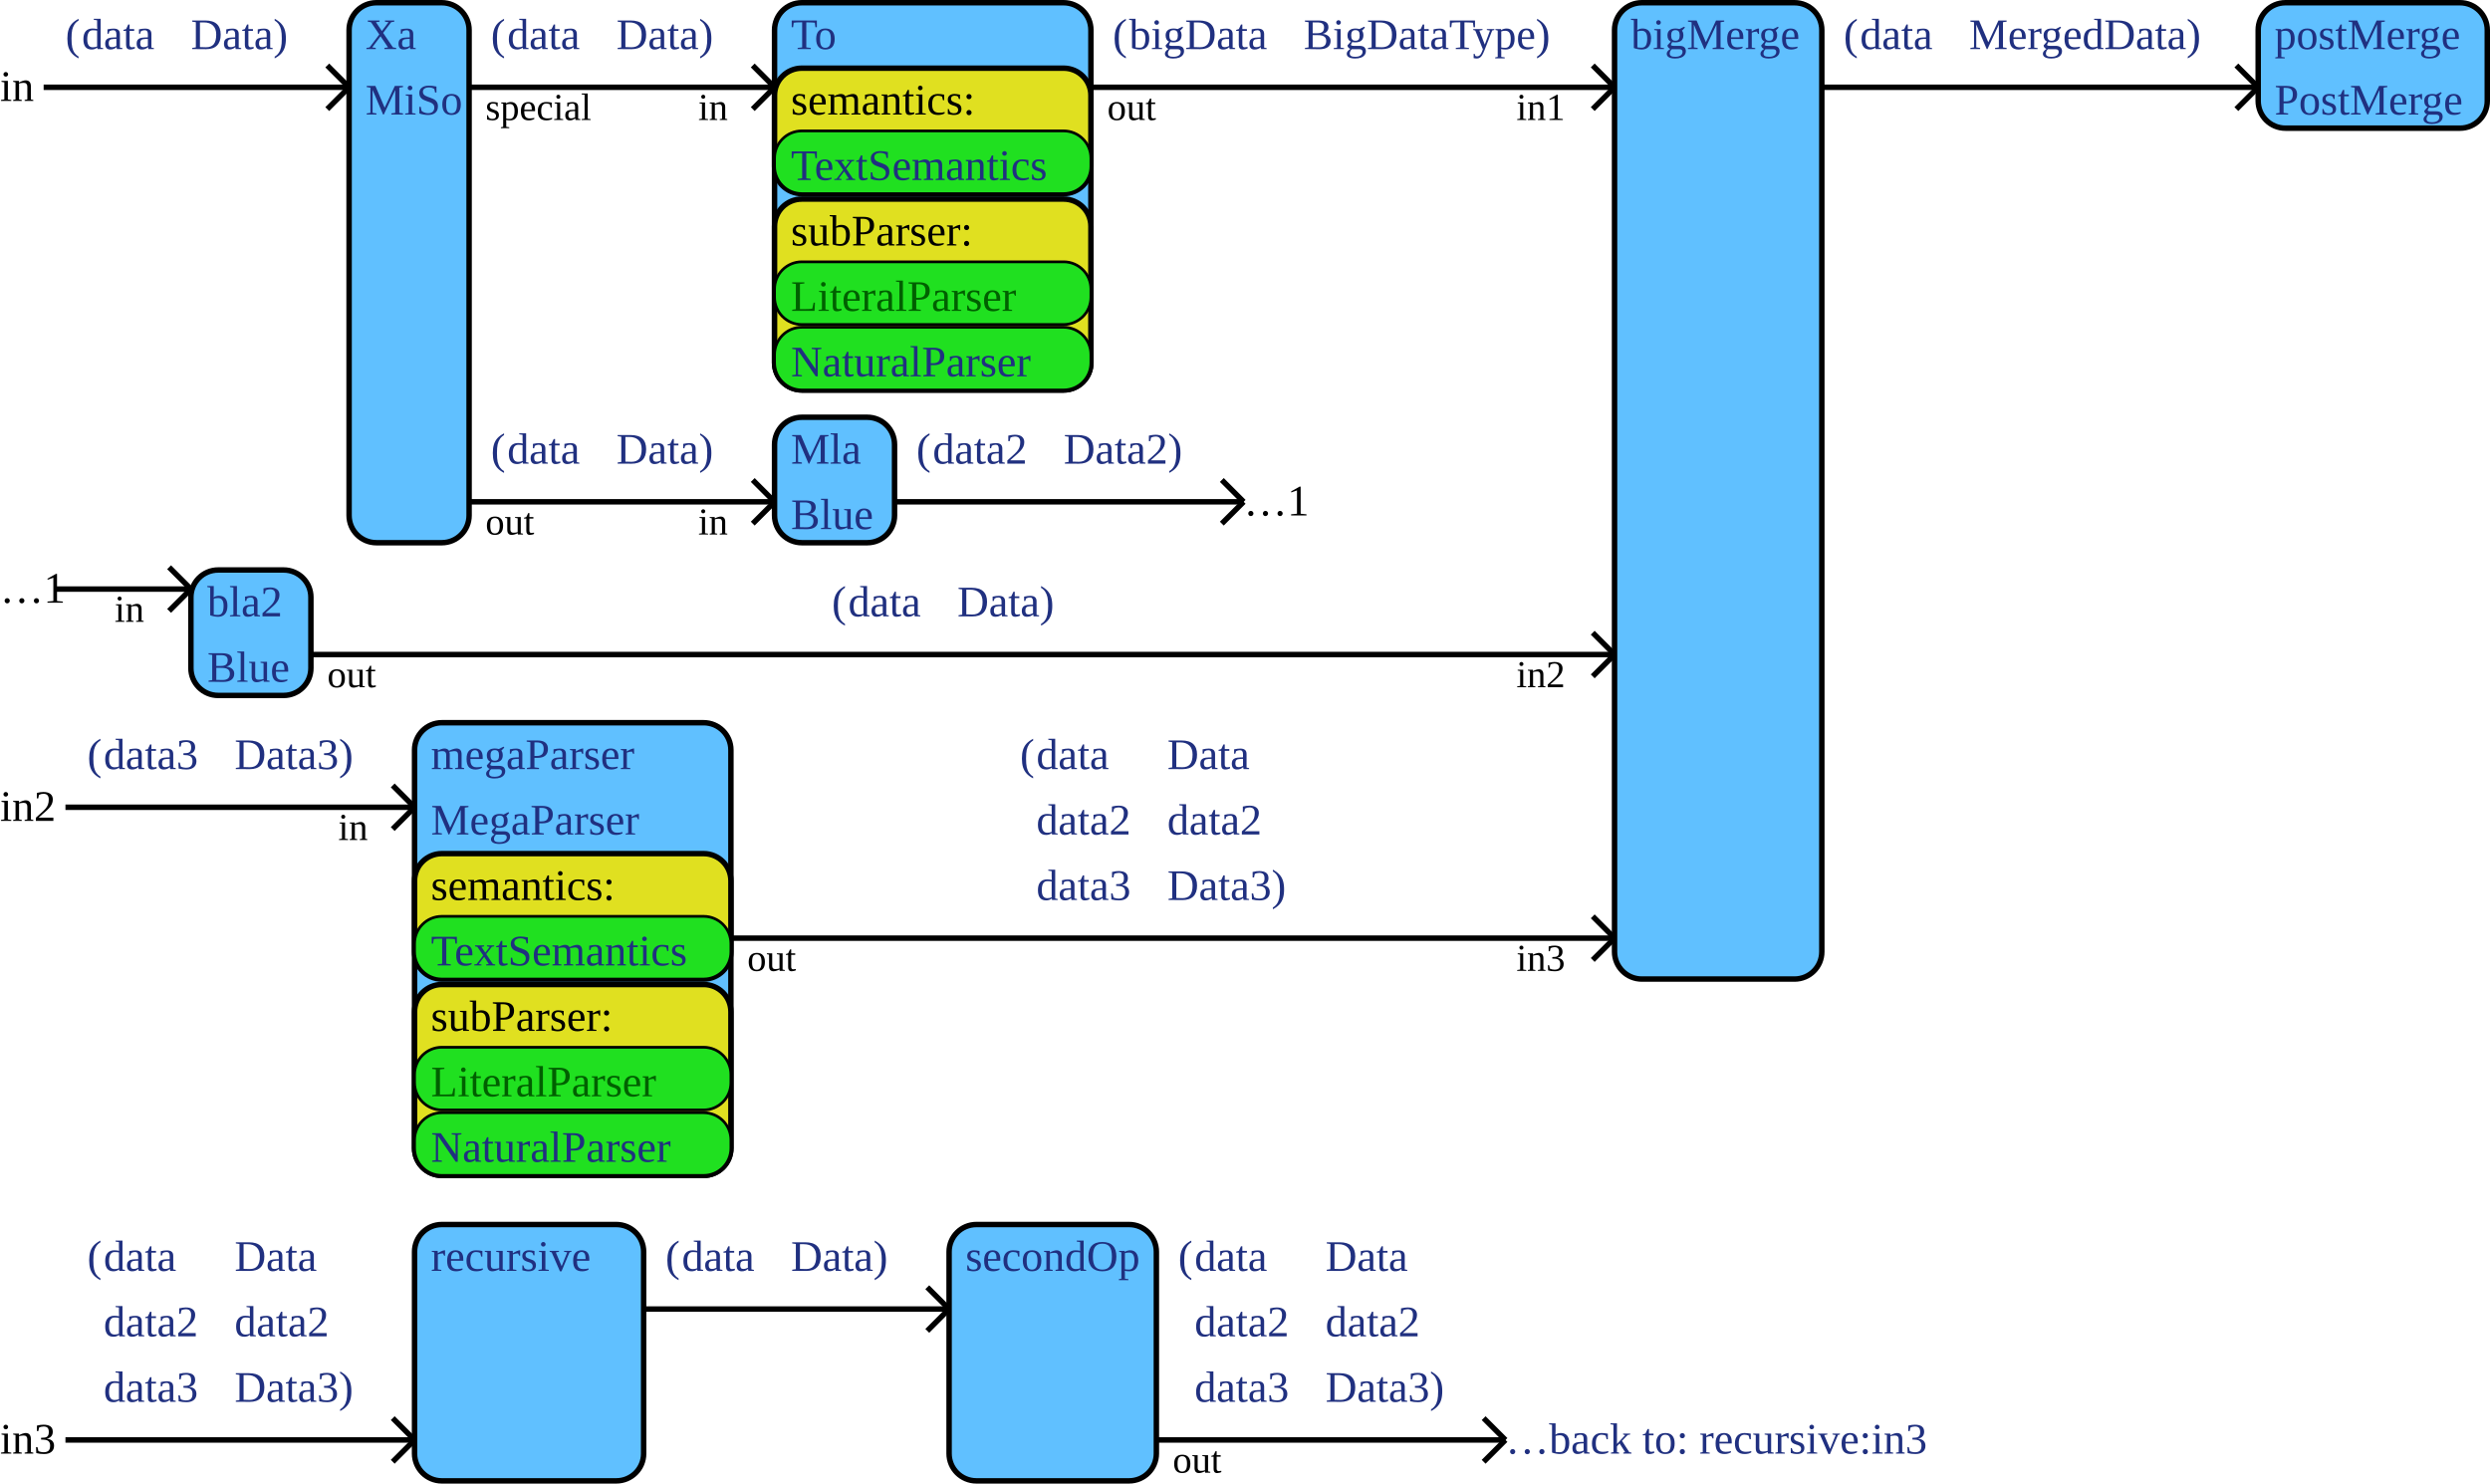
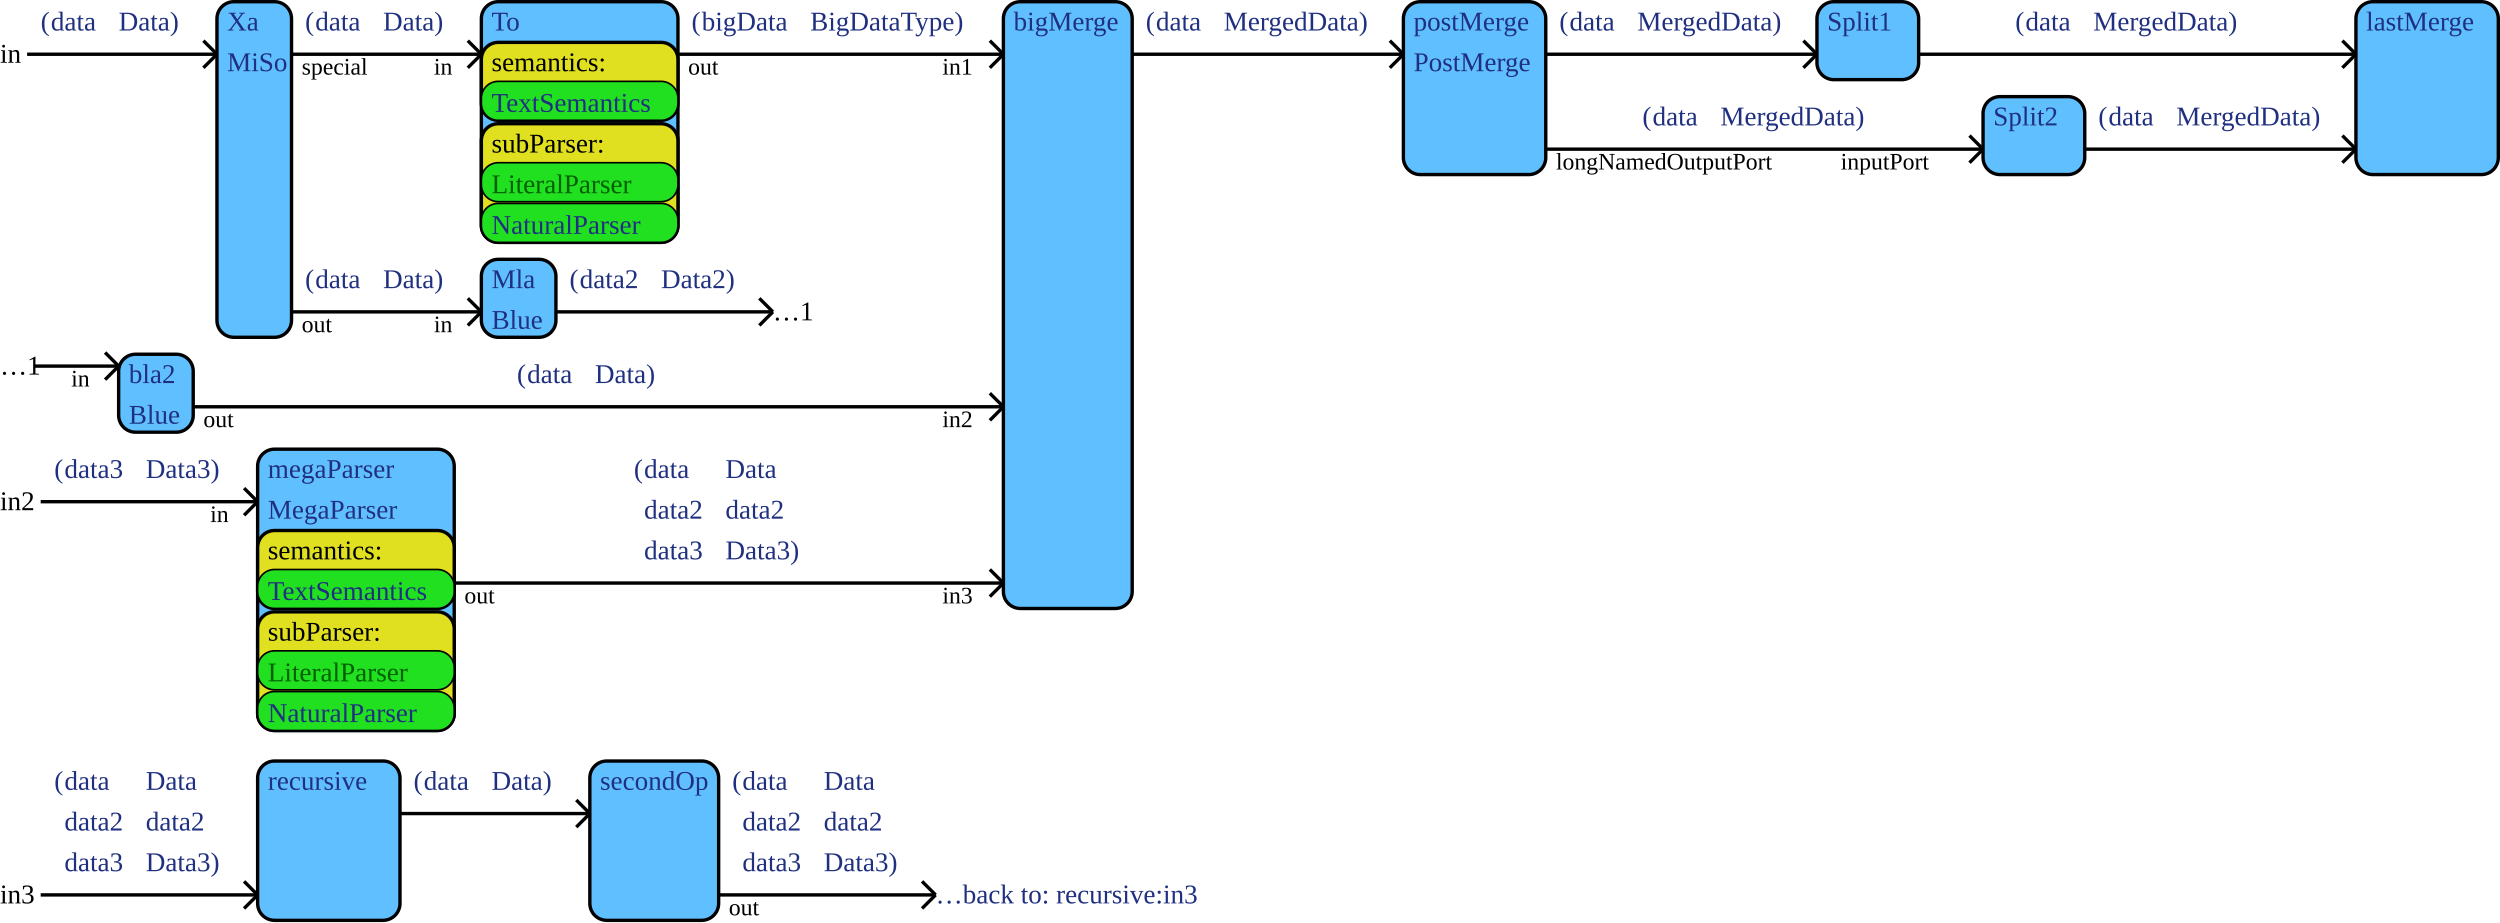
- <svg xmlns="http://www.w3.org/2000/svg" version="1.1" viewBox="0 0 913 544" width="913px" height="544px">
-   <rect fill="rgb(255,255,255)" fill-opacity="1" width="913" height="544" x="0" y="0" />
+ <svg xmlns="http://www.w3.org/2000/svg" version="1.1" viewBox="0 0 1475 544" width="1475px" height="544px">
+   <rect fill="rgb(255,255,255)" fill-opacity="1" width="1475" height="544" x="0" y="0" />
  <line stroke="rgb(0,0,0)" stroke-opacity="1.0" stroke-width="2" x1="16" y1="32" x2="128" y2="32" />
  <line stroke="rgb(0,0,0)" stroke-opacity="1.0" stroke-width="2" x1="120" y1="24" x2="128" y2="32" />
  <line stroke="rgb(0,0,0)" stroke-opacity="1.0" stroke-width="2" x1="120" y1="40" x2="128" y2="32" />
  <line stroke="rgb(0,0,0)" stroke-opacity="1.0" stroke-width="2" x1="172" y1="32" x2="284" y2="32" />
  <line stroke="rgb(0,0,0)" stroke-opacity="1.0" stroke-width="2" x1="276" y1="24" x2="284" y2="32" />
  <line stroke="rgb(0,0,0)" stroke-opacity="1.0" stroke-width="2" x1="276" y1="40" x2="284" y2="32" />
  <line stroke="rgb(0,0,0)" stroke-opacity="1.0" stroke-width="2" x1="400" y1="32" x2="592" y2="32" />
  <line stroke="rgb(0,0,0)" stroke-opacity="1.0" stroke-width="2" x1="584" y1="24" x2="592" y2="32" />
  <line stroke="rgb(0,0,0)" stroke-opacity="1.0" stroke-width="2" x1="584" y1="40" x2="592" y2="32" />
  <line stroke="rgb(0,0,0)" stroke-opacity="1.0" stroke-width="2" x1="668" y1="32" x2="828" y2="32" />
  <line stroke="rgb(0,0,0)" stroke-opacity="1.0" stroke-width="2" x1="820" y1="24" x2="828" y2="32" />
  <line stroke="rgb(0,0,0)" stroke-opacity="1.0" stroke-width="2" x1="820" y1="40" x2="828" y2="32" />
+   <line stroke="rgb(0,0,0)" stroke-opacity="1.0" stroke-width="2" x1="912" y1="32" x2="1072" y2="32" />
+   <line stroke="rgb(0,0,0)" stroke-opacity="1.0" stroke-width="2" x1="1064" y1="24" x2="1072" y2="32" />
+   <line stroke="rgb(0,0,0)" stroke-opacity="1.0" stroke-width="2" x1="1064" y1="40" x2="1072" y2="32" />
+   <line stroke="rgb(0,0,0)" stroke-opacity="1.0" stroke-width="2" x1="1132" y1="32" x2="1390" y2="32" />
+   <line stroke="rgb(0,0,0)" stroke-opacity="1.0" stroke-width="2" x1="1382" y1="24" x2="1390" y2="32" />
+   <line stroke="rgb(0,0,0)" stroke-opacity="1.0" stroke-width="2" x1="1382" y1="40" x2="1390" y2="32" />
+   <line stroke="rgb(0,0,0)" stroke-opacity="1.0" stroke-width="2" x1="912" y1="88" x2="1170" y2="88" />
+   <line stroke="rgb(0,0,0)" stroke-opacity="1.0" stroke-width="2" x1="1162" y1="80" x2="1170" y2="88" />
+   <line stroke="rgb(0,0,0)" stroke-opacity="1.0" stroke-width="2" x1="1162" y1="96" x2="1170" y2="88" />
+   <line stroke="rgb(0,0,0)" stroke-opacity="1.0" stroke-width="2" x1="1230" y1="88" x2="1390" y2="88" />
+   <line stroke="rgb(0,0,0)" stroke-opacity="1.0" stroke-width="2" x1="1382" y1="80" x2="1390" y2="88" />
+   <line stroke="rgb(0,0,0)" stroke-opacity="1.0" stroke-width="2" x1="1382" y1="96" x2="1390" y2="88" />
  <line stroke="rgb(0,0,0)" stroke-opacity="1.0" stroke-width="2" x1="172" y1="184" x2="284" y2="184" />
  <line stroke="rgb(0,0,0)" stroke-opacity="1.0" stroke-width="2" x1="276" y1="176" x2="284" y2="184" />
  <line stroke="rgb(0,0,0)" stroke-opacity="1.0" stroke-width="2" x1="276" y1="192" x2="284" y2="184" />
  <line stroke="rgb(0,0,0)" stroke-opacity="1.0" stroke-width="2" x1="328" y1="184" x2="456" y2="184" />
  <line stroke="rgb(0,0,0)" stroke-opacity="1.0" stroke-width="2" x1="448" y1="176" x2="456" y2="184" />
  <line stroke="rgb(0,0,0)" stroke-opacity="1.0" stroke-width="2" x1="448" y1="192" x2="456" y2="184" />
  <line stroke="rgb(0,0,0)" stroke-opacity="1.0" stroke-width="2" x1="20" y1="216" x2="70" y2="216" />
  <line stroke="rgb(0,0,0)" stroke-opacity="1.0" stroke-width="2" x1="62" y1="208" x2="70" y2="216" />
  <line stroke="rgb(0,0,0)" stroke-opacity="1.0" stroke-width="2" x1="62" y1="224" x2="70" y2="216" />
  <line stroke="rgb(0,0,0)" stroke-opacity="1.0" stroke-width="2" x1="114" y1="240" x2="592" y2="240" />
  <line stroke="rgb(0,0,0)" stroke-opacity="1.0" stroke-width="2" x1="584" y1="232" x2="592" y2="240" />
  <line stroke="rgb(0,0,0)" stroke-opacity="1.0" stroke-width="2" x1="584" y1="248" x2="592" y2="240" />
  <line stroke="rgb(0,0,0)" stroke-opacity="1.0" stroke-width="2" x1="24" y1="296" x2="152" y2="296" />
  <line stroke="rgb(0,0,0)" stroke-opacity="1.0" stroke-width="2" x1="144" y1="288" x2="152" y2="296" />
  <line stroke="rgb(0,0,0)" stroke-opacity="1.0" stroke-width="2" x1="144" y1="304" x2="152" y2="296" />
  <line stroke="rgb(0,0,0)" stroke-opacity="1.0" stroke-width="2" x1="268" y1="344" x2="592" y2="344" />
  <line stroke="rgb(0,0,0)" stroke-opacity="1.0" stroke-width="2" x1="584" y1="336" x2="592" y2="344" />
  <line stroke="rgb(0,0,0)" stroke-opacity="1.0" stroke-width="2" x1="584" y1="352" x2="592" y2="344" />
  <line stroke="rgb(0,0,0)" stroke-opacity="1.0" stroke-width="2" x1="236" y1="480" x2="348" y2="480" />
  <line stroke="rgb(0,0,0)" stroke-opacity="1.0" stroke-width="2" x1="340" y1="472" x2="348" y2="480" />
  <line stroke="rgb(0,0,0)" stroke-opacity="1.0" stroke-width="2" x1="340" y1="488" x2="348" y2="480" />
  <line stroke="rgb(0,0,0)" stroke-opacity="1.0" stroke-width="2" x1="24" y1="528" x2="152" y2="528" />
  <line stroke="rgb(0,0,0)" stroke-opacity="1.0" stroke-width="2" x1="144" y1="520" x2="152" y2="528" />
  <line stroke="rgb(0,0,0)" stroke-opacity="1.0" stroke-width="2" x1="144" y1="536" x2="152" y2="528" />
  <line stroke="rgb(0,0,0)" stroke-opacity="1.0" stroke-width="2" x1="424" y1="528" x2="552" y2="528" />
  <line stroke="rgb(0,0,0)" stroke-opacity="1.0" stroke-width="2" x1="544" y1="520" x2="552" y2="528" />
  <line stroke="rgb(0,0,0)" stroke-opacity="1.0" stroke-width="2" x1="544" y1="536" x2="552" y2="528" />
  <rect fill="rgb(96,192,255)" fill-opacity="1.0" stroke="rgb(0,0,0)" stroke-opacity="1.0" stroke-width="2" width="44" height="198" x="128" y="1" rx="10" />
  <rect fill="rgb(96,192,255)" fill-opacity="1.0" stroke="rgb(0,0,0)" stroke-opacity="1.0" stroke-width="2" width="116" height="142" x="284" y="1" rx="10" />
  <rect fill="rgb(96,192,255)" fill-opacity="1.0" stroke="rgb(0,0,0)" stroke-opacity="1.0" stroke-width="2" width="76" height="358" x="592" y="1" rx="10" />
-   <rect fill="rgb(96,192,255)" fill-opacity="1.0" stroke="rgb(0,0,0)" stroke-opacity="1.0" stroke-width="2" width="84" height="46" x="828" y="1" rx="10" />
+   <rect fill="rgb(96,192,255)" fill-opacity="1.0" stroke="rgb(0,0,0)" stroke-opacity="1.0" stroke-width="2" width="84" height="102" x="828" y="1" rx="10" />
+   <rect fill="rgb(96,192,255)" fill-opacity="1.0" stroke="rgb(0,0,0)" stroke-opacity="1.0" stroke-width="2" width="60" height="46" x="1072" y="1" rx="10" />
+   <rect fill="rgb(96,192,255)" fill-opacity="1.0" stroke="rgb(0,0,0)" stroke-opacity="1.0" stroke-width="2" width="84" height="102" x="1390" y="1" rx="10" />
  <rect fill="rgb(224,224,32)" fill-opacity="1.0" stroke="rgb(0,0,0)" stroke-opacity="1.0" stroke-width="2" width="116" height="46" x="284" y="25" rx="10" />
  <rect fill="rgb(32,224,32)" fill-opacity="1.0" stroke="rgb(0,0,0)" stroke-opacity="1.0" stroke-width="1" width="116" height="23" x="284" y="48" rx="10" />
+   <rect fill="rgb(96,192,255)" fill-opacity="1.0" stroke="rgb(0,0,0)" stroke-opacity="1.0" stroke-width="2" width="60" height="46" x="1170" y="57" rx="10" />
  <rect fill="rgb(224,224,32)" fill-opacity="1.0" stroke="rgb(0,0,0)" stroke-opacity="1.0" stroke-width="2" width="116" height="70" x="284" y="73" rx="10" />
  <rect fill="rgb(32,224,32)" fill-opacity="1.0" stroke="rgb(0,0,0)" stroke-opacity="1.0" stroke-width="1" width="116" height="23" x="284" y="96" rx="10" />
  <rect fill="rgb(32,224,32)" fill-opacity="1.0" stroke="rgb(0,0,0)" stroke-opacity="1.0" stroke-width="1" width="116" height="23" x="284" y="120" rx="10" />
  <rect fill="rgb(96,192,255)" fill-opacity="1.0" stroke="rgb(0,0,0)" stroke-opacity="1.0" stroke-width="2" width="44" height="46" x="284" y="153" rx="10" />
  <rect fill="rgb(96,192,255)" fill-opacity="1.0" stroke="rgb(0,0,0)" stroke-opacity="1.0" stroke-width="2" width="44" height="46" x="70" y="209" rx="10" />
  <rect fill="rgb(96,192,255)" fill-opacity="1.0" stroke="rgb(0,0,0)" stroke-opacity="1.0" stroke-width="2" width="116" height="166" x="152" y="265" rx="10" />
  <rect fill="rgb(224,224,32)" fill-opacity="1.0" stroke="rgb(0,0,0)" stroke-opacity="1.0" stroke-width="2" width="116" height="46" x="152" y="313" rx="10" />
  <rect fill="rgb(32,224,32)" fill-opacity="1.0" stroke="rgb(0,0,0)" stroke-opacity="1.0" stroke-width="1" width="116" height="23" x="152" y="336" rx="10" />
  <rect fill="rgb(224,224,32)" fill-opacity="1.0" stroke="rgb(0,0,0)" stroke-opacity="1.0" stroke-width="2" width="116" height="70" x="152" y="361" rx="10" />
  <rect fill="rgb(32,224,32)" fill-opacity="1.0" stroke="rgb(0,0,0)" stroke-opacity="1.0" stroke-width="1" width="116" height="23" x="152" y="384" rx="10" />
  <rect fill="rgb(32,224,32)" fill-opacity="1.0" stroke="rgb(0,0,0)" stroke-opacity="1.0" stroke-width="1" width="116" height="23" x="152" y="408" rx="10" />
  <rect fill="rgb(96,192,255)" fill-opacity="1.0" stroke="rgb(0,0,0)" stroke-opacity="1.0" stroke-width="2" width="84" height="94" x="152" y="449" rx="10" />
  <rect fill="rgb(96,192,255)" fill-opacity="1.0" stroke="rgb(0,0,0)" stroke-opacity="1.0" stroke-width="2" width="76" height="94" x="348" y="449" rx="10" />
  <text fill="rgb(32,48,128)" fill-opacity="1.0" font-size="16" x="24" y="18" textLength="6" lengthAdjust="spacingAndGlyphs">(</text>
  <text fill="rgb(32,48,128)" fill-opacity="1.0" font-size="16" x="30" y="18" textLength="32" lengthAdjust="spacingAndGlyphs">data</text>
  <text fill="rgb(32,48,128)" fill-opacity="1.0" font-size="16" x="70" y="18" textLength="38" lengthAdjust="spacingAndGlyphs">Data)</text>
  <text fill="rgb(32,48,128)" fill-opacity="1.0" font-size="16" x="134" y="18" textLength="16" lengthAdjust="spacingAndGlyphs">Xa</text>
  <text fill="rgb(32,48,128)" fill-opacity="1.0" font-size="16" x="180" y="18" textLength="6" lengthAdjust="spacingAndGlyphs">(</text>
  <text fill="rgb(32,48,128)" fill-opacity="1.0" font-size="16" x="186" y="18" textLength="32" lengthAdjust="spacingAndGlyphs">data</text>
  <text fill="rgb(32,48,128)" fill-opacity="1.0" font-size="16" x="226" y="18" textLength="38" lengthAdjust="spacingAndGlyphs">Data)</text>
  <text fill="rgb(32,48,128)" fill-opacity="1.0" font-size="16" x="290" y="18" textLength="16" lengthAdjust="spacingAndGlyphs">To</text>
  <text fill="rgb(32,48,128)" fill-opacity="1.0" font-size="16" x="408" y="18" textLength="6" lengthAdjust="spacingAndGlyphs">(</text>
  <text fill="rgb(32,48,128)" fill-opacity="1.0" font-size="16" x="414" y="18" textLength="56" lengthAdjust="spacingAndGlyphs">bigData</text>
  <text fill="rgb(32,48,128)" fill-opacity="1.0" font-size="16" x="478" y="18" textLength="94" lengthAdjust="spacingAndGlyphs">BigDataType)</text>
  <text fill="rgb(32,48,128)" fill-opacity="1.0" font-size="16" x="598" y="18" textLength="64" lengthAdjust="spacingAndGlyphs">bigMerge</text>
  <text fill="rgb(32,48,128)" fill-opacity="1.0" font-size="16" x="676" y="18" textLength="6" lengthAdjust="spacingAndGlyphs">(</text>
  <text fill="rgb(32,48,128)" fill-opacity="1.0" font-size="16" x="682" y="18" textLength="32" lengthAdjust="spacingAndGlyphs">data</text>
  <text fill="rgb(32,48,128)" fill-opacity="1.0" font-size="16" x="722" y="18" textLength="86" lengthAdjust="spacingAndGlyphs">MergedData)</text>
  <text fill="rgb(32,48,128)" fill-opacity="1.0" font-size="16" x="834" y="18" textLength="72" lengthAdjust="spacingAndGlyphs">postMerge</text>
+   <text fill="rgb(32,48,128)" fill-opacity="1.0" font-size="16" x="920" y="18" textLength="6" lengthAdjust="spacingAndGlyphs">(</text>
+   <text fill="rgb(32,48,128)" fill-opacity="1.0" font-size="16" x="926" y="18" textLength="32" lengthAdjust="spacingAndGlyphs">data</text>
+   <text fill="rgb(32,48,128)" fill-opacity="1.0" font-size="16" x="966" y="18" textLength="86" lengthAdjust="spacingAndGlyphs">MergedData)</text>
+   <text fill="rgb(32,48,128)" fill-opacity="1.0" font-size="16" x="1078" y="18" textLength="48" lengthAdjust="spacingAndGlyphs">Split1</text>
+   <text fill="rgb(32,48,128)" fill-opacity="1.0" font-size="16" x="1189" y="18" textLength="6" lengthAdjust="spacingAndGlyphs">(</text>
+   <text fill="rgb(32,48,128)" fill-opacity="1.0" font-size="16" x="1195" y="18" textLength="32" lengthAdjust="spacingAndGlyphs">data</text>
+   <text fill="rgb(32,48,128)" fill-opacity="1.0" font-size="16" x="1235" y="18" textLength="86" lengthAdjust="spacingAndGlyphs">MergedData)</text>
+   <text fill="rgb(32,48,128)" fill-opacity="1.0" font-size="16" x="1396" y="18" textLength="72" lengthAdjust="spacingAndGlyphs">lastMerge</text>
  <text fill="rgb(0,0,0)" fill-opacity="1.0" font-size="16" x="0" y="37" textLength="16" lengthAdjust="spacingAndGlyphs">in</text>
  <text fill="rgb(32,48,128)" fill-opacity="1.0" font-size="16" x="134" y="42" textLength="32" lengthAdjust="spacingAndGlyphs">MiSo</text>
  <text fill="rgb(0,0,0)" fill-opacity="1.0" font-size="14" x="178" y="44" textLength="56" lengthAdjust="spacingAndGlyphs">special</text>
  <text fill="rgb(0,0,0)" fill-opacity="1.0" font-size="14" x="256" y="44" textLength="16" lengthAdjust="spacingAndGlyphs">in</text>
  <text fill="rgb(0,0,0)" fill-opacity="1.0" font-size="16" x="290" y="42" textLength="80" lengthAdjust="spacingAndGlyphs">semantics:</text>
  <text fill="rgb(0,0,0)" fill-opacity="1.0" font-size="14" x="406" y="44" textLength="24" lengthAdjust="spacingAndGlyphs">out</text>
  <text fill="rgb(0,0,0)" fill-opacity="1.0" font-size="14" x="556" y="44" textLength="24" lengthAdjust="spacingAndGlyphs">in1</text>
  <text fill="rgb(32,48,128)" fill-opacity="1.0" font-size="16" x="834" y="42" textLength="72" lengthAdjust="spacingAndGlyphs">PostMerge</text>
  <text fill="rgb(32,48,128)" fill-opacity="1.0" font-size="16" x="290" y="66" textLength="104" lengthAdjust="spacingAndGlyphs">TextSemantics</text>
+   <text fill="rgb(32,48,128)" fill-opacity="1.0" font-size="16" x="969" y="74" textLength="6" lengthAdjust="spacingAndGlyphs">(</text>
+   <text fill="rgb(32,48,128)" fill-opacity="1.0" font-size="16" x="975" y="74" textLength="32" lengthAdjust="spacingAndGlyphs">data</text>
+   <text fill="rgb(32,48,128)" fill-opacity="1.0" font-size="16" x="1015" y="74" textLength="86" lengthAdjust="spacingAndGlyphs">MergedData)</text>
+   <text fill="rgb(32,48,128)" fill-opacity="1.0" font-size="16" x="1176" y="74" textLength="48" lengthAdjust="spacingAndGlyphs">Split2</text>
+   <text fill="rgb(32,48,128)" fill-opacity="1.0" font-size="16" x="1238" y="74" textLength="6" lengthAdjust="spacingAndGlyphs">(</text>
+   <text fill="rgb(32,48,128)" fill-opacity="1.0" font-size="16" x="1244" y="74" textLength="32" lengthAdjust="spacingAndGlyphs">data</text>
+   <text fill="rgb(32,48,128)" fill-opacity="1.0" font-size="16" x="1284" y="74" textLength="86" lengthAdjust="spacingAndGlyphs">MergedData)</text>
  <text fill="rgb(0,0,0)" fill-opacity="1.0" font-size="16" x="290" y="90" textLength="80" lengthAdjust="spacingAndGlyphs">subParser:</text>
+   <text fill="rgb(0,0,0)" fill-opacity="1.0" font-size="14" x="918" y="100" textLength="152" lengthAdjust="spacingAndGlyphs">longNamedOutputPort</text>
+   <text fill="rgb(0,0,0)" fill-opacity="1.0" font-size="14" x="1086" y="100" textLength="72" lengthAdjust="spacingAndGlyphs">inputPort</text>
  <text fill="rgb(0,96,0)" fill-opacity="1.0" font-size="16" x="290" y="114" textLength="104" lengthAdjust="spacingAndGlyphs">LiteralParser</text>
  <text fill="rgb(32,48,128)" fill-opacity="1.0" font-size="16" x="290" y="138" textLength="104" lengthAdjust="spacingAndGlyphs">NaturalParser</text>
  <text fill="rgb(32,48,128)" fill-opacity="1.0" font-size="16" x="180" y="170" textLength="6" lengthAdjust="spacingAndGlyphs">(</text>
  <text fill="rgb(32,48,128)" fill-opacity="1.0" font-size="16" x="186" y="170" textLength="32" lengthAdjust="spacingAndGlyphs">data</text>
  <text fill="rgb(32,48,128)" fill-opacity="1.0" font-size="16" x="226" y="170" textLength="38" lengthAdjust="spacingAndGlyphs">Data)</text>
  <text fill="rgb(32,48,128)" fill-opacity="1.0" font-size="16" x="290" y="170" textLength="24" lengthAdjust="spacingAndGlyphs">Mla</text>
  <text fill="rgb(32,48,128)" fill-opacity="1.0" font-size="16" x="336" y="170" textLength="6" lengthAdjust="spacingAndGlyphs">(</text>
  <text fill="rgb(32,48,128)" fill-opacity="1.0" font-size="16" x="342" y="170" textLength="40" lengthAdjust="spacingAndGlyphs">data2</text>
  <text fill="rgb(32,48,128)" fill-opacity="1.0" font-size="16" x="390" y="170" textLength="46" lengthAdjust="spacingAndGlyphs">Data2)</text>
  <text fill="rgb(0,0,0)" fill-opacity="1.0" font-size="14" x="178" y="196" textLength="24" lengthAdjust="spacingAndGlyphs">out</text>
  <text fill="rgb(0,0,0)" fill-opacity="1.0" font-size="14" x="256" y="196" textLength="16" lengthAdjust="spacingAndGlyphs">in</text>
  <text fill="rgb(32,48,128)" fill-opacity="1.0" font-size="16" x="290" y="194" textLength="32" lengthAdjust="spacingAndGlyphs">Blue</text>
  <text fill="rgb(0,0,0)" fill-opacity="1.0" font-size="16" x="456" y="189" textLength="20" lengthAdjust="spacingAndGlyphs">…1</text>
  <text fill="rgb(0,0,0)" fill-opacity="1.0" font-size="16" x="0" y="221" textLength="20" lengthAdjust="spacingAndGlyphs">…1</text>
  <text fill="rgb(0,0,0)" fill-opacity="1.0" font-size="14" x="42" y="228" textLength="16" lengthAdjust="spacingAndGlyphs">in</text>
  <text fill="rgb(32,48,128)" fill-opacity="1.0" font-size="16" x="76" y="226" textLength="32" lengthAdjust="spacingAndGlyphs">bla2</text>
  <text fill="rgb(32,48,128)" fill-opacity="1.0" font-size="16" x="305" y="226" textLength="6" lengthAdjust="spacingAndGlyphs">(</text>
  <text fill="rgb(32,48,128)" fill-opacity="1.0" font-size="16" x="311" y="226" textLength="32" lengthAdjust="spacingAndGlyphs">data</text>
  <text fill="rgb(32,48,128)" fill-opacity="1.0" font-size="16" x="351" y="226" textLength="38" lengthAdjust="spacingAndGlyphs">Data)</text>
  <text fill="rgb(32,48,128)" fill-opacity="1.0" font-size="16" x="76" y="250" textLength="32" lengthAdjust="spacingAndGlyphs">Blue</text>
  <text fill="rgb(0,0,0)" fill-opacity="1.0" font-size="14" x="120" y="252" textLength="24" lengthAdjust="spacingAndGlyphs">out</text>
  <text fill="rgb(0,0,0)" fill-opacity="1.0" font-size="14" x="556" y="252" textLength="24" lengthAdjust="spacingAndGlyphs">in2</text>
  <text fill="rgb(32,48,128)" fill-opacity="1.0" font-size="16" x="32" y="282" textLength="6" lengthAdjust="spacingAndGlyphs">(</text>
  <text fill="rgb(32,48,128)" fill-opacity="1.0" font-size="16" x="38" y="282" textLength="40" lengthAdjust="spacingAndGlyphs">data3</text>
  <text fill="rgb(32,48,128)" fill-opacity="1.0" font-size="16" x="86" y="282" textLength="46" lengthAdjust="spacingAndGlyphs">Data3)</text>
  <text fill="rgb(32,48,128)" fill-opacity="1.0" font-size="16" x="158" y="282" textLength="80" lengthAdjust="spacingAndGlyphs">megaParser</text>
  <text fill="rgb(32,48,128)" fill-opacity="1.0" font-size="16" x="374" y="282" textLength="6" lengthAdjust="spacingAndGlyphs">(</text>
  <text fill="rgb(32,48,128)" fill-opacity="1.0" font-size="16" x="380" y="282" textLength="32" lengthAdjust="spacingAndGlyphs">data</text>
  <text fill="rgb(32,48,128)" fill-opacity="1.0" font-size="16" x="428" y="282" textLength="32" lengthAdjust="spacingAndGlyphs">Data</text>
  <text fill="rgb(0,0,0)" fill-opacity="1.0" font-size="16" x="0" y="301" textLength="24" lengthAdjust="spacingAndGlyphs">in2</text>
  <text fill="rgb(0,0,0)" fill-opacity="1.0" font-size="14" x="124" y="308" textLength="16" lengthAdjust="spacingAndGlyphs">in</text>
  <text fill="rgb(32,48,128)" fill-opacity="1.0" font-size="16" x="158" y="306" textLength="80" lengthAdjust="spacingAndGlyphs">MegaParser</text>
  <text fill="rgb(32,48,128)" fill-opacity="1.0" font-size="16" x="380" y="306" textLength="40" lengthAdjust="spacingAndGlyphs">data2</text>
  <text fill="rgb(32,48,128)" fill-opacity="1.0" font-size="16" x="428" y="306" textLength="40" lengthAdjust="spacingAndGlyphs">data2</text>
  <text fill="rgb(0,0,0)" fill-opacity="1.0" font-size="16" x="158" y="330" textLength="80" lengthAdjust="spacingAndGlyphs">semantics:</text>
  <text fill="rgb(32,48,128)" fill-opacity="1.0" font-size="16" x="380" y="330" textLength="40" lengthAdjust="spacingAndGlyphs">data3</text>
  <text fill="rgb(32,48,128)" fill-opacity="1.0" font-size="16" x="428" y="330" textLength="46" lengthAdjust="spacingAndGlyphs">Data3)</text>
  <text fill="rgb(32,48,128)" fill-opacity="1.0" font-size="16" x="158" y="354" textLength="104" lengthAdjust="spacingAndGlyphs">TextSemantics</text>
  <text fill="rgb(0,0,0)" fill-opacity="1.0" font-size="14" x="274" y="356" textLength="24" lengthAdjust="spacingAndGlyphs">out</text>
  <text fill="rgb(0,0,0)" fill-opacity="1.0" font-size="14" x="556" y="356" textLength="24" lengthAdjust="spacingAndGlyphs">in3</text>
  <text fill="rgb(0,0,0)" fill-opacity="1.0" font-size="16" x="158" y="378" textLength="80" lengthAdjust="spacingAndGlyphs">subParser:</text>
  <text fill="rgb(0,96,0)" fill-opacity="1.0" font-size="16" x="158" y="402" textLength="104" lengthAdjust="spacingAndGlyphs">LiteralParser</text>
  <text fill="rgb(32,48,128)" fill-opacity="1.0" font-size="16" x="158" y="426" textLength="104" lengthAdjust="spacingAndGlyphs">NaturalParser</text>
  <text fill="rgb(32,48,128)" fill-opacity="1.0" font-size="16" x="32" y="466" textLength="6" lengthAdjust="spacingAndGlyphs">(</text>
  <text fill="rgb(32,48,128)" fill-opacity="1.0" font-size="16" x="38" y="466" textLength="32" lengthAdjust="spacingAndGlyphs">data</text>
  <text fill="rgb(32,48,128)" fill-opacity="1.0" font-size="16" x="86" y="466" textLength="32" lengthAdjust="spacingAndGlyphs">Data</text>
  <text fill="rgb(32,48,128)" fill-opacity="1.0" font-size="16" x="158" y="466" textLength="72" lengthAdjust="spacingAndGlyphs">recursive</text>
  <text fill="rgb(32,48,128)" fill-opacity="1.0" font-size="16" x="244" y="466" textLength="6" lengthAdjust="spacingAndGlyphs">(</text>
  <text fill="rgb(32,48,128)" fill-opacity="1.0" font-size="16" x="250" y="466" textLength="32" lengthAdjust="spacingAndGlyphs">data</text>
  <text fill="rgb(32,48,128)" fill-opacity="1.0" font-size="16" x="290" y="466" textLength="38" lengthAdjust="spacingAndGlyphs">Data)</text>
  <text fill="rgb(32,48,128)" fill-opacity="1.0" font-size="16" x="354" y="466" textLength="64" lengthAdjust="spacingAndGlyphs">secondOp</text>
  <text fill="rgb(32,48,128)" fill-opacity="1.0" font-size="16" x="432" y="466" textLength="6" lengthAdjust="spacingAndGlyphs">(</text>
  <text fill="rgb(32,48,128)" fill-opacity="1.0" font-size="16" x="438" y="466" textLength="32" lengthAdjust="spacingAndGlyphs">data</text>
  <text fill="rgb(32,48,128)" fill-opacity="1.0" font-size="16" x="486" y="466" textLength="32" lengthAdjust="spacingAndGlyphs">Data</text>
  <text fill="rgb(32,48,128)" fill-opacity="1.0" font-size="16" x="38" y="490" textLength="40" lengthAdjust="spacingAndGlyphs">data2</text>
  <text fill="rgb(32,48,128)" fill-opacity="1.0" font-size="16" x="86" y="490" textLength="40" lengthAdjust="spacingAndGlyphs">data2</text>
  <text fill="rgb(32,48,128)" fill-opacity="1.0" font-size="16" x="438" y="490" textLength="40" lengthAdjust="spacingAndGlyphs">data2</text>
  <text fill="rgb(32,48,128)" fill-opacity="1.0" font-size="16" x="486" y="490" textLength="40" lengthAdjust="spacingAndGlyphs">data2</text>
  <text fill="rgb(32,48,128)" fill-opacity="1.0" font-size="16" x="38" y="514" textLength="40" lengthAdjust="spacingAndGlyphs">data3</text>
  <text fill="rgb(32,48,128)" fill-opacity="1.0" font-size="16" x="86" y="514" textLength="46" lengthAdjust="spacingAndGlyphs">Data3)</text>
  <text fill="rgb(32,48,128)" fill-opacity="1.0" font-size="16" x="438" y="514" textLength="40" lengthAdjust="spacingAndGlyphs">data3</text>
  <text fill="rgb(32,48,128)" fill-opacity="1.0" font-size="16" x="486" y="514" textLength="46" lengthAdjust="spacingAndGlyphs">Data3)</text>
  <text fill="rgb(0,0,0)" fill-opacity="1.0" font-size="16" x="0" y="533" textLength="24" lengthAdjust="spacingAndGlyphs">in3</text>
  <text fill="rgb(0,0,0)" fill-opacity="1.0" font-size="14" x="430" y="540" textLength="24" lengthAdjust="spacingAndGlyphs">out</text>
  <text fill="rgb(32,48,128)" fill-opacity="1.0" font-size="16" x="552" y="533" textLength="172" lengthAdjust="spacingAndGlyphs">…back to: recursive:in3</text>
</svg>
